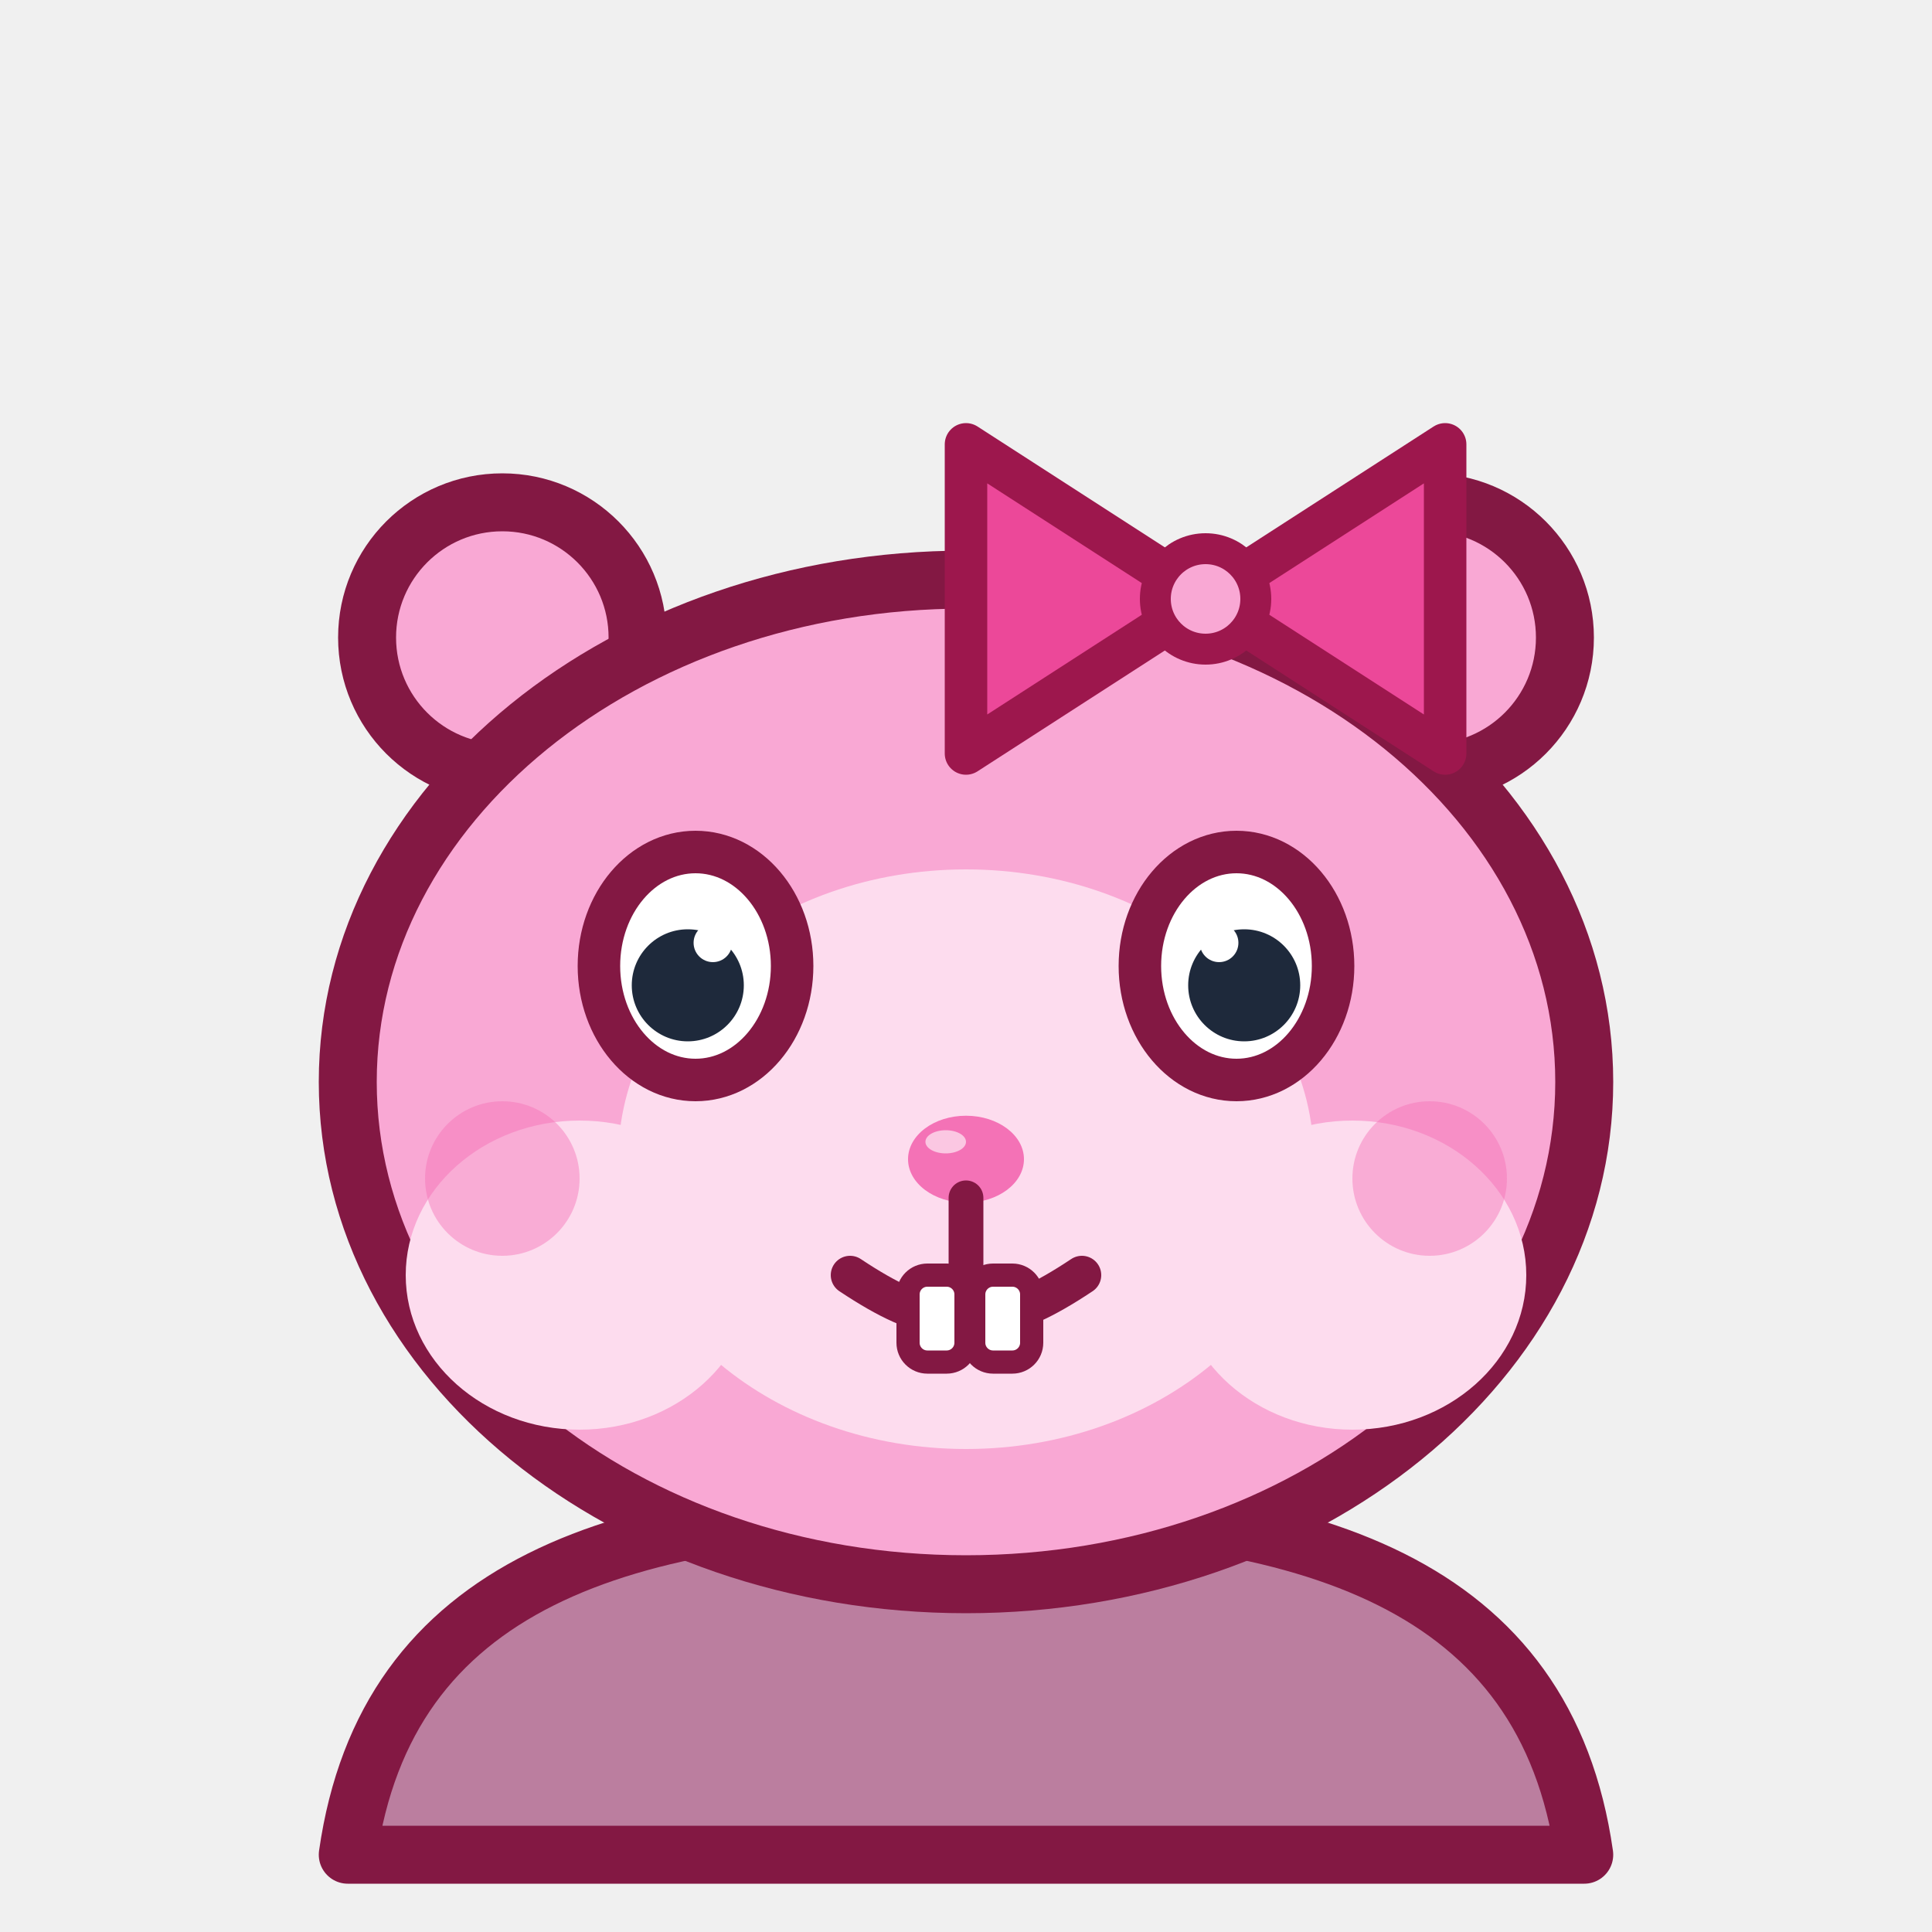
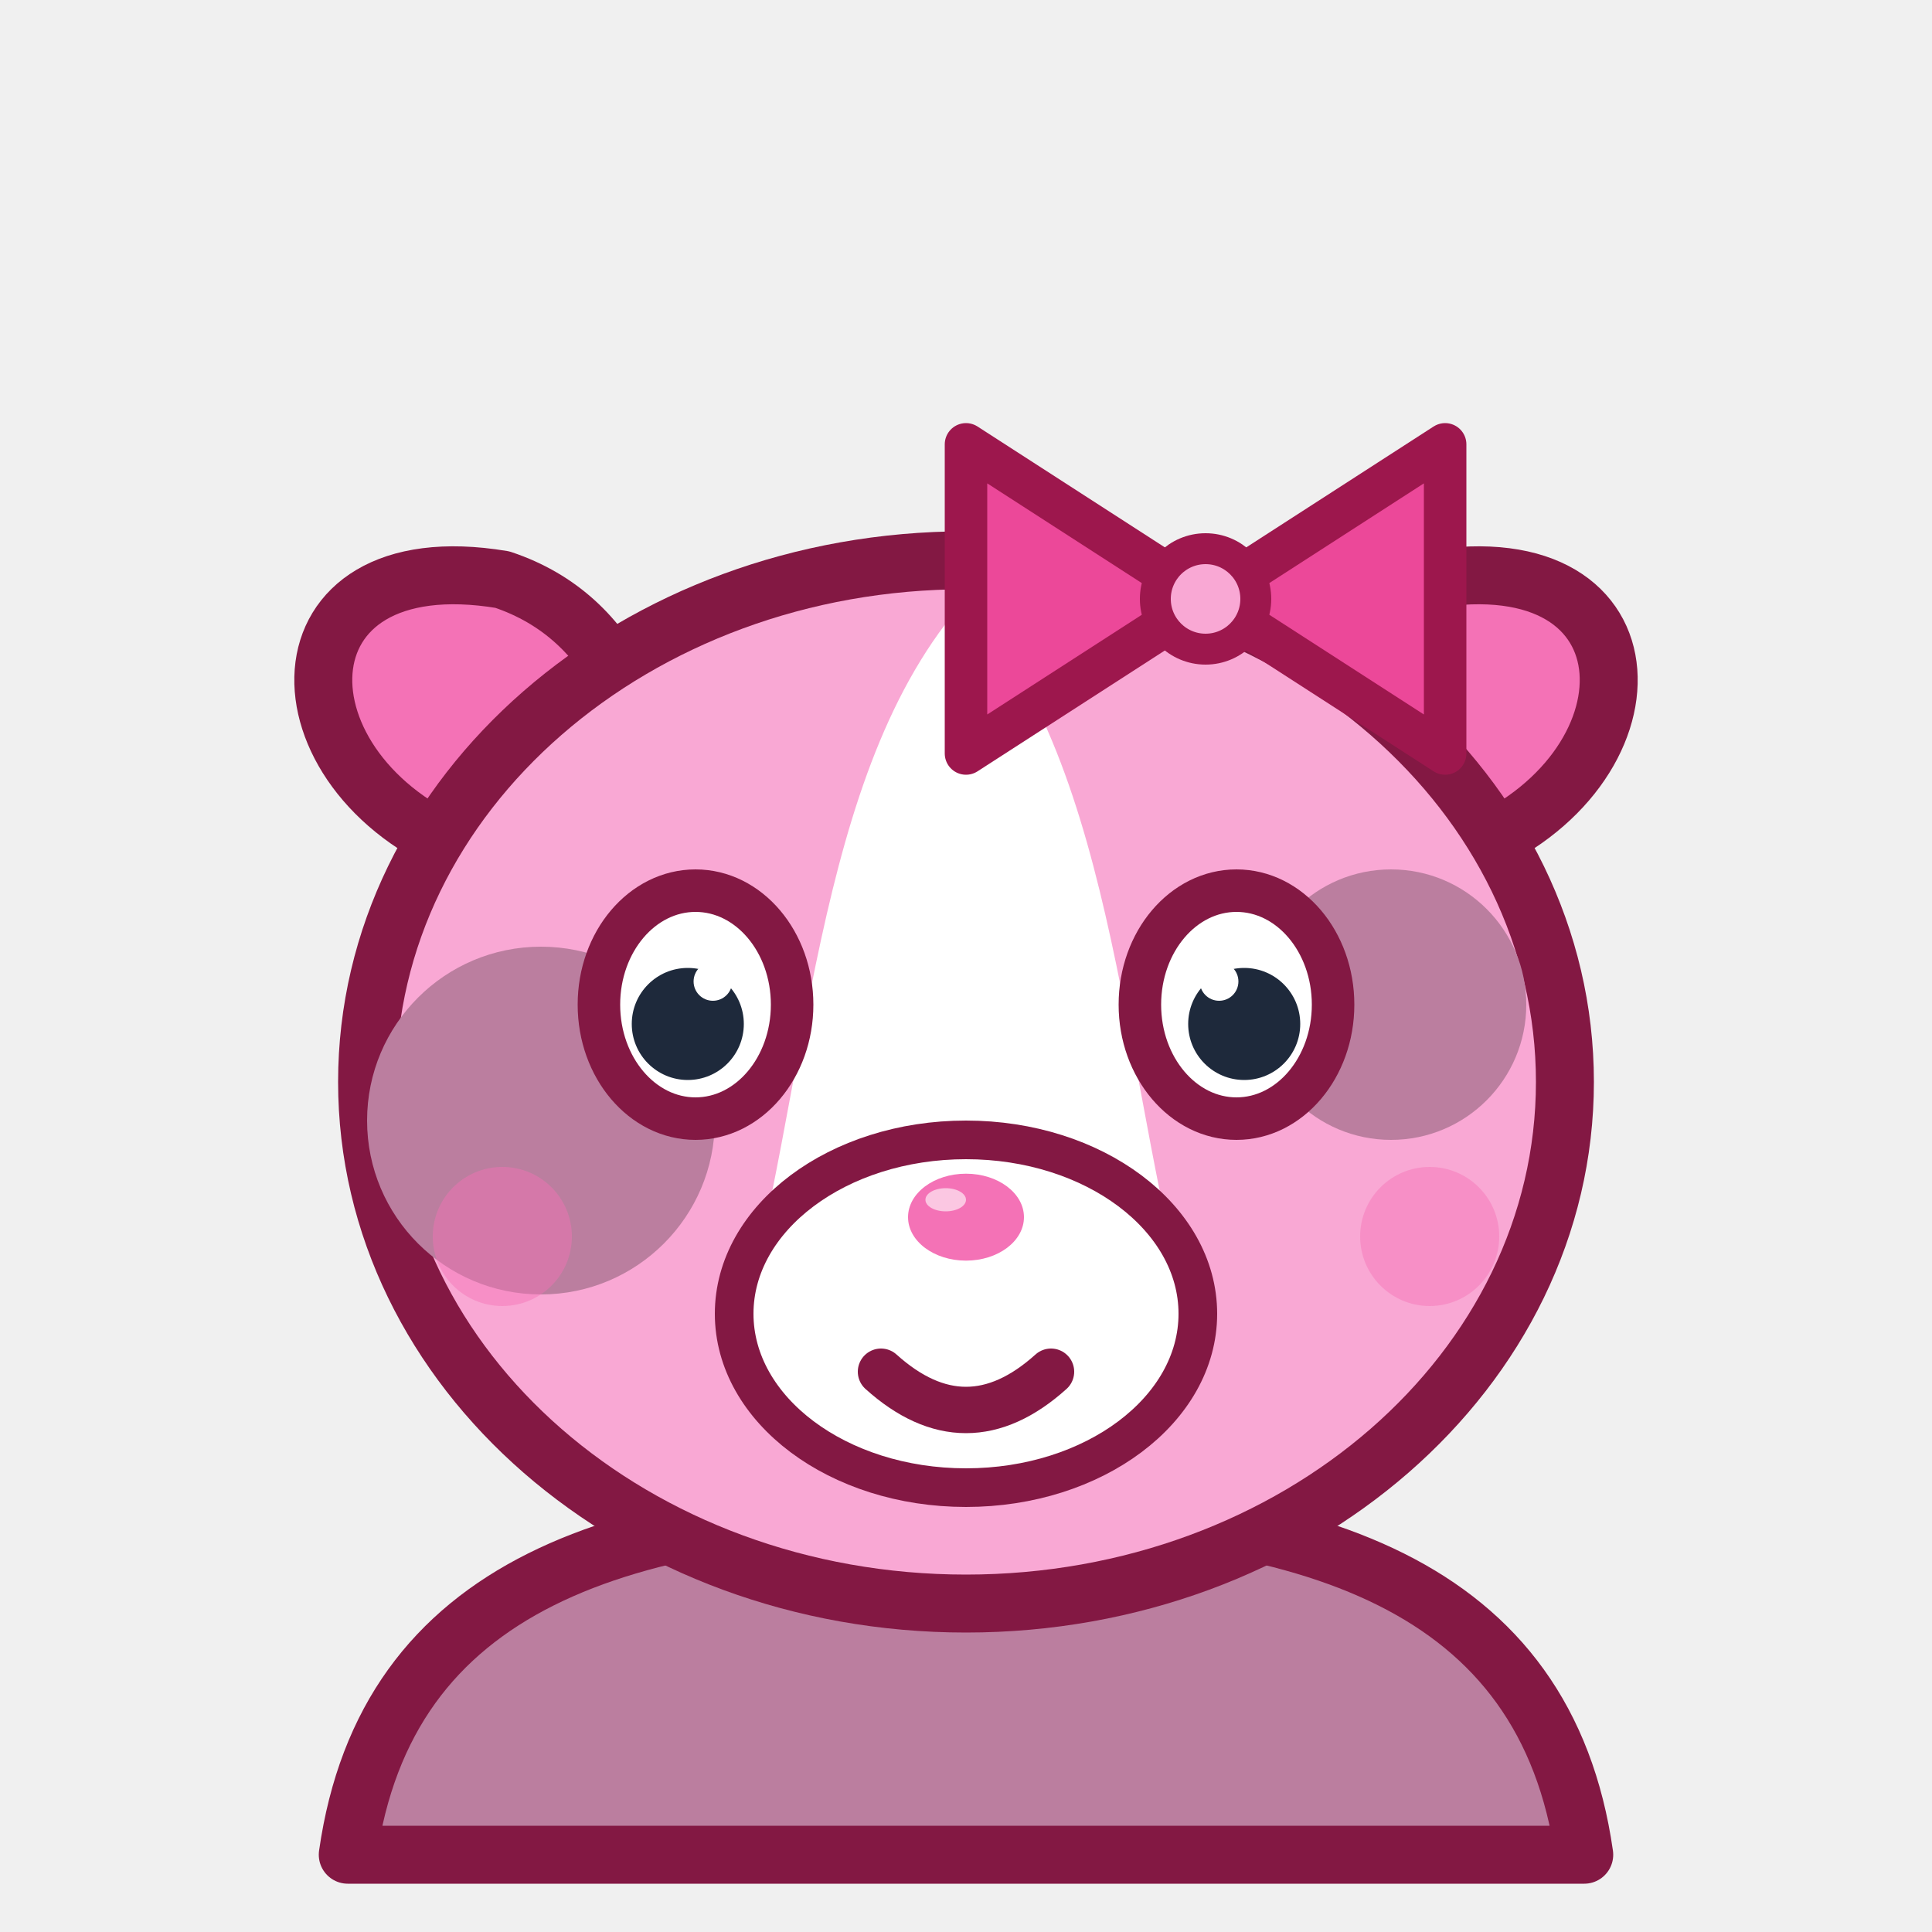
<svg xmlns="http://www.w3.org/2000/svg" viewBox="0 0 100 100" width="100%" height="100%">
  <path d="M 18 96 C 20 82 32 78 50 78 C 68 78 80 82 82 96 Z" fill="#bb7e9f" stroke="#831843" stroke-width="3" stroke-linejoin="round" stroke-linecap="round" />
-   <circle cx="26" cy="33" r="7" fill="#F9A8D4" stroke="#831843" stroke-width="3" stroke-linejoin="round" stroke-linecap="round" />
-   <circle cx="74" cy="33" r="7" fill="#F9A8D4" stroke="#831843" stroke-width="3" stroke-linejoin="round" stroke-linecap="round" />
-   <ellipse cx="50" cy="56" rx="32" ry="26" fill="#F9A8D4" stroke="#831843" stroke-width="3" stroke-linejoin="round" stroke-linecap="round" />
-   <ellipse cx="50" cy="60" rx="18" ry="15" fill="#fddcee" />
-   <ellipse cx="30" cy="66" rx="9" ry="8" fill="#fddcee" stroke="#831843" stroke-width="0" stroke-linejoin="round" stroke-linecap="round" />
-   <ellipse cx="70" cy="66" rx="9" ry="8" fill="#fddcee" stroke="#831843" stroke-width="0" stroke-linejoin="round" stroke-linecap="round" />
-   <ellipse cx="50" cy="60" rx="3" ry="2.25" fill="#F472B6" />
-   <ellipse cx="48.95" cy="59.1" rx="1.05" ry="0.6" fill="#FFFFFF" opacity="0.6" />
-   <path d="M 50 62 L 50 66" fill="none" stroke="#831843" stroke-width="1.8" stroke-linejoin="round" stroke-linecap="round" />
-   <path d="M 44 66 Q 50 70 50 66 Q 50 70 56 66" fill="none" stroke="#831843" stroke-width="2" stroke-linecap="round" />
-   <rect x="47" y="66" width="3" height="4.5" rx="1" fill="#fff" stroke="#831843" stroke-width="1.2" />
-   <rect x="50.4" y="66" width="3" height="4.5" rx="1" fill="#fff" stroke="#831843" stroke-width="1.2" />
-   <ellipse cx="36" cy="50" rx="5" ry="5.9" fill="#FFFFFF" stroke="#831843" stroke-width="2.2" stroke-linejoin="round" stroke-linecap="round" />
-   <circle cx="35.6" cy="51" r="2.9" fill="#1E293B" />
-   <circle cx="36.9" cy="48.8" r="1" fill="#FFFFFF" />
-   <ellipse cx="64" cy="50" rx="5" ry="5.9" fill="#FFFFFF" stroke="#831843" stroke-width="2.2" stroke-linejoin="round" stroke-linecap="round" />
-   <circle cx="64.4" cy="51" r="2.9" fill="#1E293B" />
-   <circle cx="63.1" cy="48.8" r="1" fill="#FFFFFF" />
-   <circle cx="26" cy="61" r="4" fill="#F472B6" opacity="0.45" />
-   <circle cx="74" cy="61" r="4" fill="#F472B6" opacity="0.45" />
+   <path d="M 24 44 C 14 40 14 28 26 30 C 32 32 34 38 34 44 Z" fill="#F472B6" stroke="#831843" stroke-width="3" stroke-linejoin="round" stroke-linecap="round" />
+   <path d="M 76 44 C 86 40 86 28 74 30 C 68 32 66 38 66 44 Z" fill="#F472B6" stroke="#831843" stroke-width="3" stroke-linejoin="round" stroke-linecap="round" />
+   <ellipse cx="50" cy="56" rx="31" ry="27" fill="#F9A8D4" stroke="#831843" stroke-width="3" stroke-linejoin="round" stroke-linecap="round" />
+   <path d="M 50 31 C 42 40 42 56 38 70 C 44 80 56 80 62 70 C 58 56 58 40 50 31 Z" fill="#FFFFFF" stroke="#831843" stroke-width="0" stroke-linejoin="round" stroke-linecap="round" />
+   <circle cx="28" cy="58" r="9" fill="#bb7e9f" stroke="#831843" stroke-width="0" stroke-linejoin="round" stroke-linecap="round" />
+   <circle cx="72" cy="52" r="7" fill="#bb7e9f" stroke="#831843" stroke-width="0" stroke-linejoin="round" stroke-linecap="round" />
+   <ellipse cx="50" cy="68" rx="12" ry="9" fill="#FFFFFF" stroke="#831843" stroke-width="2" stroke-linejoin="round" stroke-linecap="round" />
+   <ellipse cx="50" cy="63" rx="3" ry="2.25" fill="#F472B6" />
+   <ellipse cx="48.95" cy="62.1" rx="1.05" ry="0.6" fill="#FFFFFF" opacity="0.6" />
+   <path d="M 45.6 71 Q 50 74.96 54.4 71" fill="none" stroke="#831843" stroke-width="2.4" stroke-linejoin="round" stroke-linecap="round" />
+   <ellipse cx="36" cy="52" rx="5" ry="5.9" fill="#FFFFFF" stroke="#831843" stroke-width="2.2" stroke-linejoin="round" stroke-linecap="round" />
+   <circle cx="35.6" cy="53" r="2.9" fill="#1E293B" />
+   <circle cx="36.9" cy="50.8" r="1" fill="#FFFFFF" />
+   <ellipse cx="64" cy="52" rx="5" ry="5.9" fill="#FFFFFF" stroke="#831843" stroke-width="2.2" stroke-linejoin="round" stroke-linecap="round" />
+   <circle cx="64.4" cy="53" r="2.9" fill="#1E293B" />
+   <circle cx="63.1" cy="50.8" r="1" fill="#FFFFFF" />
+   <circle cx="26" cy="64" r="3.6" fill="#F472B6" opacity="0.45" />
+   <circle cx="74" cy="64" r="3.6" fill="#F472B6" opacity="0.45" />
  <path d="M 62.4 31 L 74.8 23 L 74.8 39 Z M 62.4 31 L 50 23 L 50 39 Z" fill="#EC4899" stroke="#9D174D" stroke-width="2.2" stroke-linejoin="round" stroke-linecap="round" />
  <circle cx="62.4" cy="31" r="2.6" fill="#F9A8D4" stroke="#9D174D" stroke-width="1.6" />
</svg>
